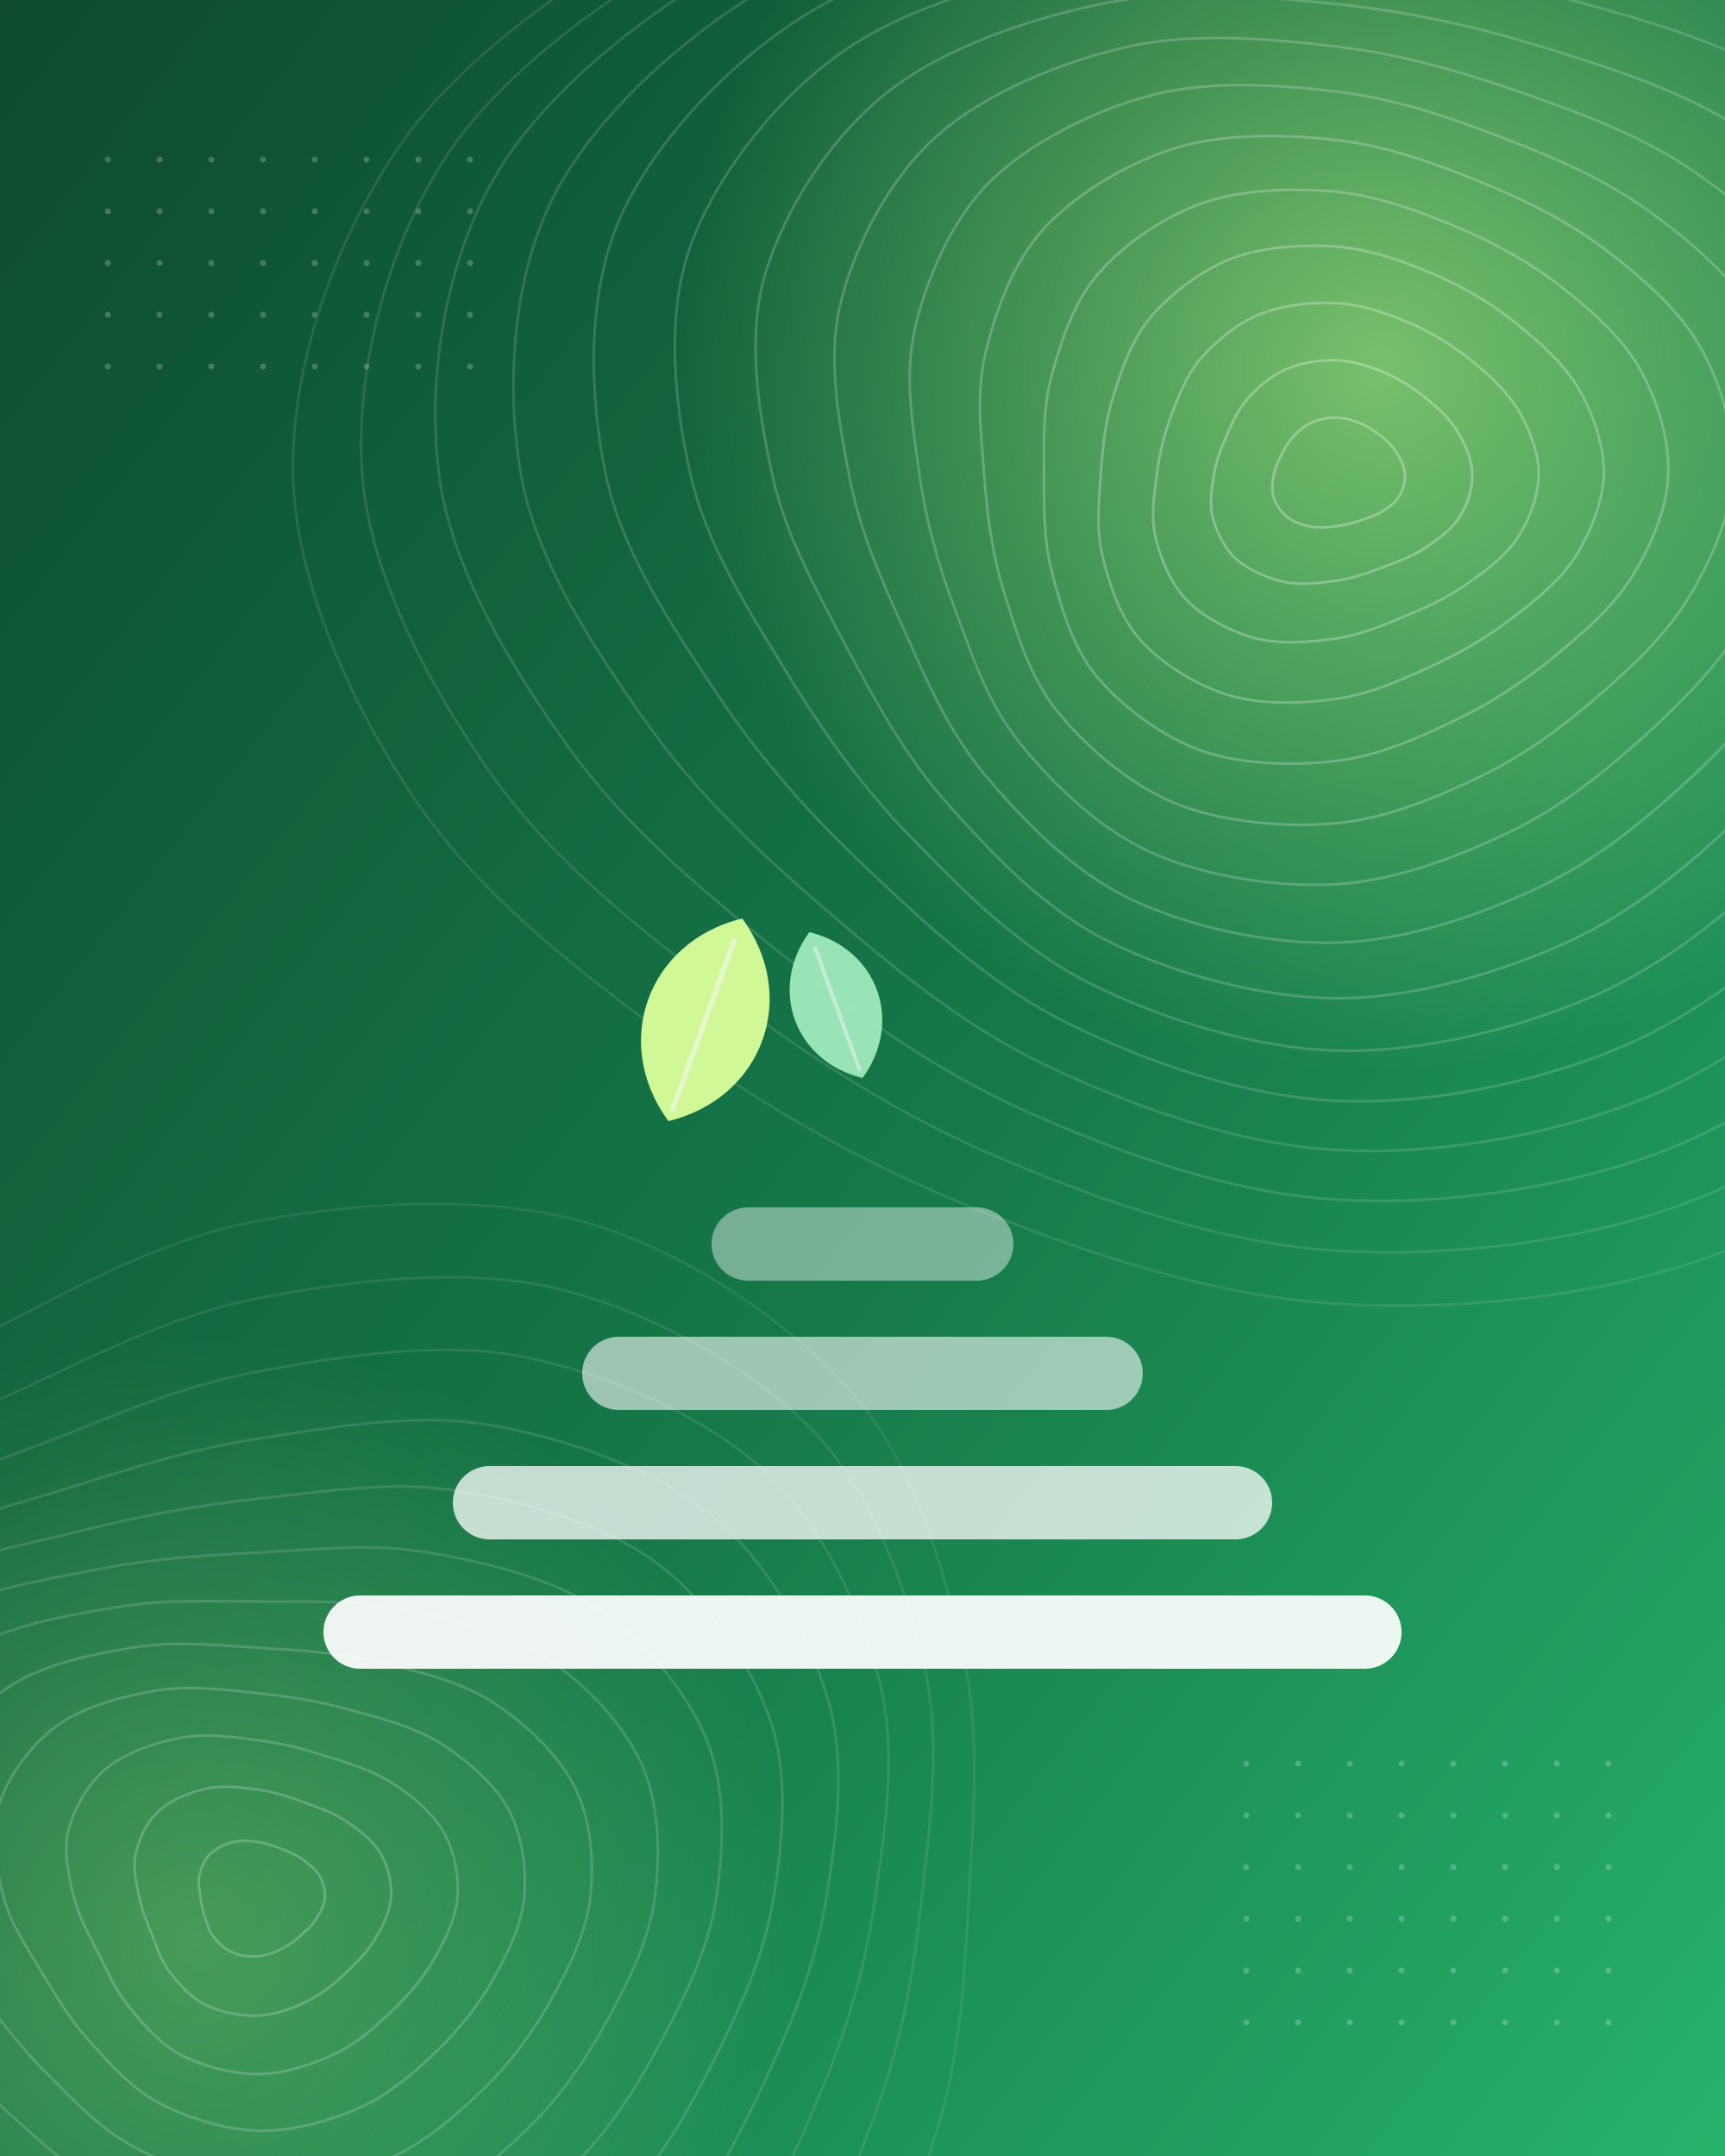
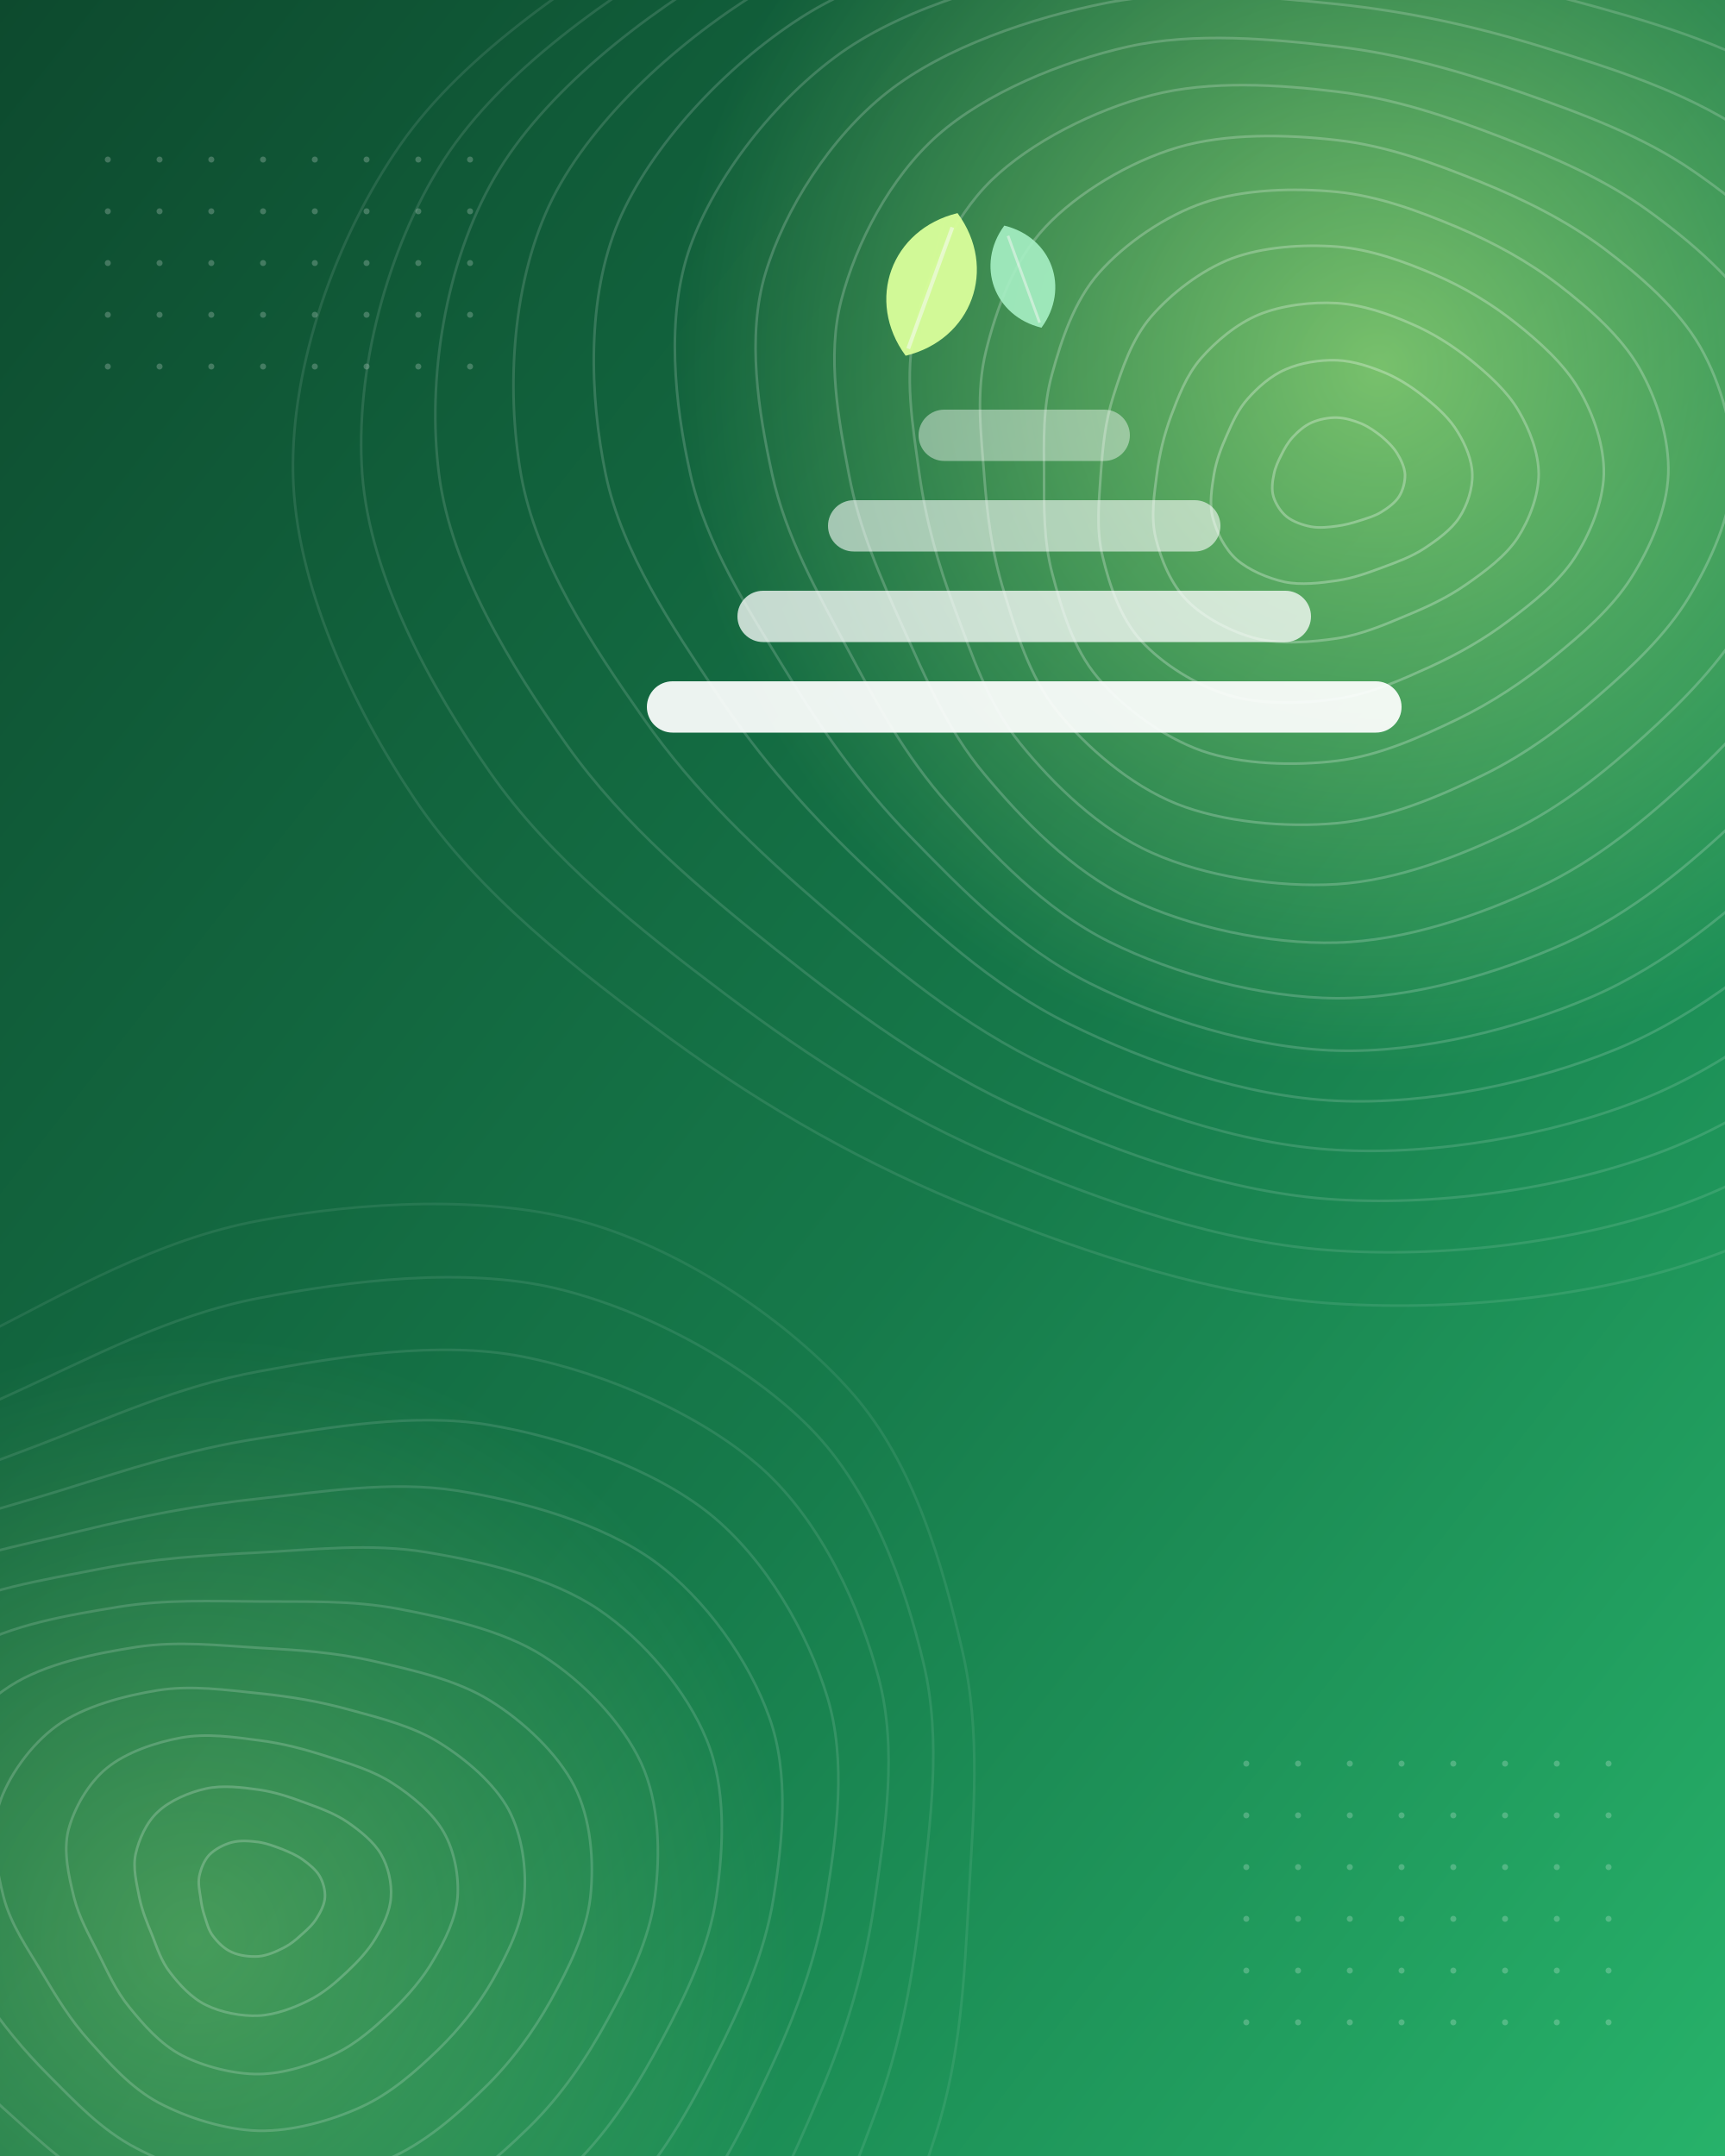
<svg xmlns="http://www.w3.org/2000/svg" viewBox="0 0 800 1000" preserveAspectRatio="xMidYMid slice">
  <defs>
    <linearGradient id="bg" x1="0" y1="0" x2="1" y2="1">
      <stop offset="0" stop-color="#0d4a2e" />
      <stop offset=".55" stop-color="#16794a" />
      <stop offset="1" stop-color="#27b26a" />
    </linearGradient>
    <radialGradient id="glow" cx=".5" cy=".5" r=".5">
      <stop offset="0" stop-color="#c8ff8a" stop-opacity=".55" />
      <stop offset="1" stop-color="#c8ff8a" stop-opacity="0" />
    </radialGradient>
    <pattern id="d" width="24" height="24" patternUnits="userSpaceOnUse">
      <circle cx="2" cy="2" r="1.4" fill="#fff" fill-opacity=".22" />
    </pattern>
  </defs>
  <rect width="800" height="1000" fill="url(#bg)" />
  <circle cx="640" cy="170" r="330" fill="url(#glow)" />
  <circle cx="90" cy="900" r="280" fill="url(#glow)" opacity=".5" />
  <path d="M651.6,220.0 C651.7,223.3 650.7,227.3 648.9,230.2 C647.1,233.1 643.7,235.6 640.6,237.5 C637.5,239.4 633.9,240.4 630.5,241.5 C627.1,242.6 623.7,243.5 620.0,244.0 C616.3,244.5 612.0,245.0 608.1,244.3 C604.3,243.6 599.7,242.0 596.8,239.7 C593.9,237.4 591.6,233.6 590.6,230.4 C589.6,227.1 590.1,223.2 590.8,220.0 C591.4,216.8 592.8,213.8 594.3,210.9 C595.7,208.0 597.3,205.2 599.6,202.7 C601.9,200.2 604.9,197.5 608.3,196.0 C611.7,194.5 616.1,193.6 620.0,193.7 C623.9,193.8 628.0,195.1 631.4,196.5 C634.9,198.0 637.9,200.2 640.7,202.4 C643.4,204.7 646.1,207.3 647.9,210.2 C649.7,213.1 651.4,216.7 651.6,220.0 Z" fill="none" stroke="#ffffff" stroke-opacity="0.30" stroke-width="1.2" />
  <path d="M682.8,220.0 C683.0,226.6 680.5,234.3 676.8,240.0 C673.1,245.7 666.4,250.5 660.5,254.4 C654.5,258.3 647.8,260.7 641.1,263.2 C634.3,265.7 627.6,268.2 620.0,269.3 C612.4,270.4 603.4,271.5 595.7,269.9 C588.0,268.2 579.1,264.4 573.5,259.5 C568.0,254.6 564.2,246.8 562.5,240.3 C560.7,233.7 562.0,226.4 563.0,220.0 C564.1,213.6 566.3,207.8 568.9,202.0 C571.5,196.1 574.1,190.0 578.7,184.9 C583.2,179.8 589.4,174.2 596.3,171.3 C603.1,168.3 612.2,166.8 620.0,167.1 C627.8,167.4 635.9,170.2 642.8,173.1 C649.7,176.1 655.9,180.3 661.4,184.8 C667.0,189.3 672.5,194.4 676.0,200.3 C679.6,206.1 682.7,213.4 682.8,220.0 Z" fill="none" stroke="#ffffff" stroke-opacity="0.29" stroke-width="1.2" />
  <path d="M713.6,220.0 C713.5,229.9 709.3,241.0 703.8,249.5 C698.2,258.0 688.7,265.0 680.1,271.0 C671.4,277.1 662.0,281.5 652.0,285.6 C642.0,289.8 631.5,294.3 620.0,296.1 C608.5,297.8 594.4,299.0 582.9,296.2 C571.4,293.3 558.6,286.6 550.8,278.8 C543.0,271.0 538.4,259.4 536.0,249.6 C533.6,239.8 535.3,229.4 536.5,220.0 C537.7,210.6 539.8,201.9 543.1,192.9 C546.5,184.0 550.1,174.2 556.9,166.3 C563.7,158.5 573.4,150.2 583.9,145.9 C594.4,141.6 608.3,139.9 620.0,140.6 C631.7,141.3 643.8,145.5 654.1,150.0 C664.5,154.4 673.8,160.4 682.2,167.1 C690.5,173.9 699.0,181.5 704.2,190.4 C709.4,199.2 713.6,210.1 713.6,220.0 Z" fill="none" stroke="#ffffff" stroke-opacity="0.27" stroke-width="1.2" />
  <path d="M743.8,220.0 C743.4,233.0 737.5,247.5 730.2,258.8 C722.8,270.1 710.9,279.4 699.8,287.8 C688.7,296.2 676.7,303.1 663.4,309.2 C650.1,315.2 635.6,321.9 620.0,324.1 C604.4,326.4 585.2,327.0 570.0,322.5 C554.9,318.0 539.0,307.9 529.2,297.2 C519.4,286.4 514.5,271.1 511.4,258.3 C508.2,245.4 509.7,232.5 510.5,220.0 C511.4,207.5 512.5,195.7 516.4,183.5 C520.3,171.3 524.8,157.4 533.9,146.8 C543.1,136.2 556.9,125.4 571.2,119.9 C585.6,114.5 604.3,113.2 620.0,114.4 C635.7,115.6 651.4,121.4 665.2,127.3 C679.0,133.2 691.6,140.8 702.8,149.7 C713.9,158.5 725.4,168.8 732.2,180.5 C739.1,192.2 744.1,207.0 743.8,220.0 Z" fill="none" stroke="#ffffff" stroke-opacity="0.26" stroke-width="1.2" />
  <path d="M773.7,220.0 C773.1,236.2 765.4,253.9 756.5,268.0 C747.5,282.2 733.6,294.1 720.1,305.1 C706.6,316.0 692.1,325.8 675.5,333.8 C658.8,341.8 639.7,350.5 620.0,352.9 C600.3,355.3 576.0,354.7 557.5,348.3 C539.0,341.8 520.7,327.9 509.1,314.3 C497.5,300.6 492.3,282.1 488.1,266.4 C483.9,250.7 484.2,235.5 484.2,220.0 C484.1,204.5 483.6,189.1 487.9,173.5 C492.2,157.9 498.1,139.6 509.8,126.4 C521.6,113.1 540.2,100.1 558.6,93.9 C576.9,87.7 600.5,87.1 620.0,89.0 C639.5,90.9 658.7,98.2 675.9,105.4 C693.0,112.6 709.1,121.5 723.1,132.3 C737.2,143.2 751.8,156.0 760.2,170.6 C768.6,185.3 774.3,203.8 773.7,220.0 Z" fill="none" stroke="#ffffff" stroke-opacity="0.24" stroke-width="1.2" />
  <path d="M803.6,220.0 C802.8,239.4 793.4,260.2 783.0,277.4 C772.6,294.5 756.9,309.2 741.1,322.9 C725.2,336.6 708.1,349.6 688.0,359.4 C667.8,369.3 643.7,379.6 620.0,381.8 C596.3,384.0 567.1,381.4 545.6,372.8 C524.0,364.1 503.8,346.5 490.5,330.1 C477.2,313.7 471.2,292.7 465.6,274.4 C459.9,256.0 457.8,238.6 456.4,220.0 C455.0,201.4 452.5,181.8 457.3,162.7 C462.0,143.6 470.1,120.9 484.9,105.2 C499.7,89.5 523.6,75.1 546.1,68.4 C568.6,61.7 596.7,62.3 620.0,65.0 C643.3,67.6 665.6,75.9 686.2,84.2 C706.8,92.5 726.4,102.3 743.5,115.0 C760.5,127.8 778.3,143.2 788.4,160.7 C798.4,178.2 804.5,200.6 803.6,220.0 Z" fill="none" stroke="#ffffff" stroke-opacity="0.23" stroke-width="1.2" />
  <path d="M833.9,220.0 C832.8,242.7 821.9,266.7 810.0,286.9 C798.1,307.1 780.9,324.8 762.7,341.3 C744.5,357.7 724.5,374.1 700.7,385.6 C676.9,397.1 647.7,408.4 620.0,410.1 C592.3,411.8 558.9,406.5 534.4,395.6 C509.9,384.8 488.4,363.7 473.1,344.8 C457.9,326.0 450.6,303.2 442.8,282.4 C435.0,261.6 429.5,241.9 426.4,220.0 C423.4,198.1 419.0,173.9 424.6,151.2 C430.1,128.5 441.4,101.6 459.7,83.7 C478.0,65.9 507.6,51.0 534.3,44.1 C561.0,37.2 593.0,39.2 620.0,42.5 C647.0,45.7 672.2,54.4 696.2,63.6 C720.2,72.8 744.0,83.0 764.1,97.5 C784.2,112.0 805.4,130.2 817.1,150.6 C828.7,171.0 835.1,197.3 833.9,220.0 Z" fill="none" stroke="#ffffff" stroke-opacity="0.21" stroke-width="1.2" />
  <path d="M864.7,220.0 C863.1,246.1 850.7,273.2 837.4,296.5 C824.1,319.9 805.4,340.9 784.8,360.1 C764.1,379.3 740.9,398.9 713.4,411.7 C686.0,424.6 651.6,436.4 620.0,437.2 C588.4,438.1 551.3,429.9 524.1,416.9 C496.8,403.8 474.0,380.0 456.5,359.0 C438.9,338.0 429.2,314.0 418.7,290.9 C408.3,267.7 398.4,245.3 393.7,220.0 C388.9,194.7 383.3,165.3 390.2,139.1 C397.0,112.9 412.7,82.3 434.9,62.7 C457.1,43.1 492.5,28.5 523.3,21.6 C554.2,14.8 589.5,18.0 620.0,21.6 C650.5,25.2 678.6,33.5 706.2,43.1 C733.8,52.8 762.0,63.2 785.4,79.4 C808.9,95.6 833.5,116.7 846.7,140.2 C859.9,163.6 866.2,193.9 864.7,220.0 Z" fill="none" stroke="#ffffff" stroke-opacity="0.20" stroke-width="1.2" />
  <path d="M895.7,220.0 C893.7,249.5 879.7,279.7 864.9,306.2 C850.1,332.7 830.1,357.0 807.0,378.9 C783.8,400.8 757.1,423.4 726.0,437.4 C694.8,451.4 655.3,463.1 620.0,463.0 C584.7,462.8 544.4,451.7 514.4,436.8 C484.3,421.8 460.1,396.0 439.8,373.2 C419.5,350.4 406.2,325.6 392.6,300.1 C379.0,274.5 364.4,248.9 358.1,220.0 C351.8,191.1 346.1,156.2 355.0,126.7 C363.9,97.1 385.1,63.6 411.5,42.8 C437.9,21.9 478.7,8.1 513.4,1.3 C548.2,-5.5 586.2,-1.5 620.0,1.9 C653.8,5.4 685.1,12.4 716.4,22.1 C747.8,31.8 781.1,42.4 808.0,60.2 C834.8,78.1 862.7,102.8 877.3,129.4 C891.9,156.0 897.8,190.5 895.7,220.0 Z" fill="none" stroke="#ffffff" stroke-opacity="0.19" stroke-width="1.2" />
  <path d="M926.6,220.0 C923.9,252.9 908.4,286.2 892.1,315.8 C875.8,345.4 854.5,373.1 828.9,397.5 C803.2,422.0 772.9,447.4 738.1,462.4 C703.3,477.3 658.8,488.4 620.0,487.3 C581.2,486.2 538.0,472.4 505.1,455.9 C472.1,439.3 445.8,412.3 422.3,388.1 C398.7,363.8 380.8,338.2 363.8,310.2 C346.8,282.2 327.5,252.6 320.2,220.0 C312.9,187.4 308.5,147.0 320.1,114.4 C331.8,81.8 359.3,46.4 390.0,24.5 C420.8,2.7 466.3,-9.7 504.7,-16.7 C543.0,-23.7 582.9,-20.0 620.0,-17.2 C657.1,-14.5 692.0,-9.8 727.3,-0.3 C762.7,9.2 801.7,20.1 832.0,39.8 C862.2,59.6 893.0,88.3 908.8,118.3 C924.6,148.3 929.4,187.1 926.6,220.0 Z" fill="none" stroke="#ffffff" stroke-opacity="0.17" stroke-width="1.2" />
  <path d="M956.7,220.0 C953.1,256.3 936.3,292.5 918.6,325.1 C900.8,357.7 878.4,388.9 850.3,415.8 C822.2,442.7 788.2,470.7 749.9,486.5 C711.5,502.3 662.3,512.5 620.0,510.6 C577.7,508.7 531.9,492.7 495.8,474.9 C459.7,457.2 430.6,429.7 403.4,404.1 C376.1,378.5 352.6,352.0 332.2,321.3 C311.8,290.6 288.5,256.4 280.9,220.0 C273.4,183.6 271.9,138.0 286.9,102.7 C301.9,67.5 336.1,31.0 371.1,8.4 C406.1,-14.2 455.3,-25.3 496.8,-32.9 C538.2,-40.5 579.6,-38.3 620.0,-37.0 C660.4,-35.6 699.7,-33.9 739.3,-24.7 C778.8,-15.6 824.0,-3.9 857.5,18.1 C891.1,40.1 924.2,73.4 940.7,107.1 C957.2,140.7 960.4,183.7 956.7,220.0 Z" fill="none" stroke="#ffffff" stroke-opacity="0.16" stroke-width="1.2" />
  <path d="M985.3,220.0 C980.6,259.7 962.9,298.4 943.9,334.0 C924.9,369.6 901.7,404.3 871.3,433.6 C840.8,462.9 803.2,493.4 761.3,510.0 C719.4,526.6 665.9,536.0 620.0,533.4 C574.1,530.9 525.7,513.3 486.2,494.6 C446.6,476.0 414.0,448.6 382.7,421.7 C351.4,394.8 321.9,366.9 298.4,333.2 C274.8,299.6 248.6,260.2 241.6,220.0 C234.6,179.8 237.5,129.5 256.3,92.0 C275.2,54.4 315.9,17.8 354.7,-5.5 C393.5,-28.8 445.1,-39.3 489.3,-48.1 C533.6,-56.9 576.2,-57.8 620.0,-58.4 C663.8,-59.1 708.4,-60.7 752.4,-51.8 C796.5,-42.8 847.8,-29.4 884.4,-4.7 C921.0,19.9 955.3,58.6 972.1,96.0 C989.0,133.5 990.0,180.3 985.3,220.0 Z" fill="none" stroke="#ffffff" stroke-opacity="0.14" stroke-width="1.2" />
  <path d="M1011.6,220.0 C1006.0,262.8 988.0,304.0 968.1,342.6 C948.2,381.1 924.5,419.4 892.0,451.2 C859.4,483.0 818.0,515.8 772.7,533.4 C727.4,550.9 669.5,559.4 620.0,556.4 C570.5,553.5 519.3,534.8 476.0,515.5 C432.7,496.2 395.8,469.1 360.3,440.8 C324.8,412.5 289.1,382.5 263.0,345.7 C236.9,308.9 209.2,263.9 203.6,220.0 C197.9,176.1 206.4,122.0 229.3,82.4 C252.1,42.8 298.5,6.8 340.6,-17.5 C382.7,-41.8 435.3,-52.6 481.9,-63.5 C528.4,-74.3 572.5,-79.7 620.0,-82.7 C667.5,-85.7 718.3,-90.6 767.0,-81.6 C815.6,-72.5 872.8,-56.0 912.0,-28.2 C951.2,-0.3 985.5,44.1 1002.1,85.5 C1018.7,126.8 1017.3,177.2 1011.6,220.0 Z" fill="none" stroke="#ffffff" stroke-opacity="0.13" stroke-width="1.2" />
  <path d="M1035.5,220.0 C1029.2,265.8 1012.0,309.3 991.6,350.8 C971.1,392.3 947.5,434.6 912.9,469.0 C878.4,503.4 833.1,538.6 784.3,557.1 C735.5,575.7 673.2,583.4 620.0,580.1 C566.8,576.9 512.4,557.6 465.2,537.7 C417.9,517.9 376.0,491.0 336.4,461.1 C296.7,431.2 255.3,398.5 227.3,358.3 C199.2,318.1 171.6,267.3 168.0,220.0 C164.5,172.7 179.2,115.6 205.8,74.2 C232.5,32.8 283.3,-2.5 327.9,-28.3 C372.5,-54.0 425.0,-66.5 473.7,-80.2 C522.4,-93.9 568.5,-105.0 620.0,-110.5 C671.5,-116.1 729.4,-123.6 782.6,-113.7 C835.8,-103.8 898.1,-83.0 939.3,-51.4 C980.4,-19.8 1013.5,30.6 1029.5,75.8 C1045.6,121.0 1041.8,174.2 1035.5,220.0 Z" fill="none" stroke="#ffffff" stroke-opacity="0.11" stroke-width="1.2" />
  <path d="M1057.1,220.0 C1050.6,268.6 1035.5,314.5 1015.1,359.1 C994.7,403.7 971.2,450.4 934.7,487.5 C898.2,524.6 848.7,562.2 796.3,581.7 C743.8,601.3 677.1,608.2 620.0,604.7 C562.9,601.3 505.1,581.6 453.7,561.2 C402.3,540.8 355.1,514.0 311.5,482.2 C268.0,450.4 221.6,414.3 192.3,370.6 C163.0,326.9 137.0,270.6 135.9,220.0 C134.8,169.4 155.7,110.2 185.7,67.1 C215.7,24.0 269.2,-10.9 315.6,-38.7 C362.0,-66.5 413.5,-82.4 464.2,-99.6 C515.0,-116.9 564.2,-134.3 620.0,-142.2 C675.8,-150.2 741.5,-158.8 799.0,-147.4 C856.6,-135.9 922.8,-109.2 965.2,-73.5 C1007.7,-37.7 1038.3,18.4 1053.7,67.3 C1069.0,116.2 1063.5,171.4 1057.1,220.0 Z" fill="none" stroke="#ffffff" stroke-opacity="0.10" stroke-width="1.2" />
  <path d="M150.7,880.0 C150.5,883.2 148.8,886.7 147.0,889.5 C145.3,892.4 142.7,894.8 140.1,897.1 C137.5,899.5 134.8,901.8 131.4,903.5 C128.1,905.2 124.0,907.0 120.0,907.4 C116.0,907.7 111.1,907.1 107.6,905.5 C104.0,904.0 100.9,900.8 98.8,898.0 C96.7,895.3 95.9,891.8 94.9,888.8 C93.9,885.8 93.4,883.1 93.0,880.0 C92.5,876.9 91.8,873.6 92.4,870.3 C93.1,867.0 94.5,863.1 97.0,860.4 C99.5,857.8 103.7,855.5 107.6,854.5 C111.4,853.5 116.1,853.9 120.0,854.4 C123.9,855.0 127.4,856.4 130.9,857.7 C134.3,859.1 137.6,860.5 140.5,862.6 C143.4,864.7 146.5,867.2 148.2,870.1 C149.9,873.0 150.9,876.8 150.7,880.0 Z" fill="none" stroke="#ffffff" stroke-opacity="0.22" stroke-width="1.2" />
  <path d="M181.3,880.0 C180.9,886.5 177.6,893.3 174.1,899.1 C170.7,904.8 165.9,909.9 160.8,914.7 C155.7,919.5 150.1,924.4 143.3,927.8 C136.5,931.2 127.9,934.5 120.0,934.9 C112.1,935.3 102.5,933.4 95.6,930.0 C88.8,926.7 83.1,920.4 78.9,914.9 C74.7,909.5 72.8,903.3 70.5,897.4 C68.1,891.6 65.9,886.3 64.6,880.0 C63.4,873.7 61.5,866.5 62.9,859.9 C64.4,853.3 67.8,845.3 73.3,840.3 C78.7,835.2 87.7,831.3 95.5,829.6 C103.2,827.9 112.3,829.0 120.0,830.1 C127.7,831.2 134.6,833.6 141.4,836.1 C148.3,838.6 155.2,841.1 161.1,845.1 C166.9,849.1 173.3,854.2 176.7,860.0 C180.1,865.9 181.8,873.5 181.3,880.0 Z" fill="none" stroke="#ffffff" stroke-opacity="0.21" stroke-width="1.2" />
  <path d="M212.2,880.0 C211.4,889.8 206.4,899.9 201.3,908.6 C196.3,917.4 189.5,925.3 181.9,932.6 C174.2,939.9 165.7,947.7 155.4,952.6 C145.0,957.5 131.8,961.9 120.0,962.0 C108.2,962.1 94.3,958.4 84.3,953.3 C74.3,948.1 66.4,938.9 60.0,931.0 C53.6,923.2 50.0,914.7 45.7,906.2 C41.4,897.7 36.7,889.5 34.3,880.0 C32.0,870.5 29.2,858.9 31.7,848.9 C34.3,838.9 40.8,827.2 49.5,820.1 C58.2,812.9 72.2,808.1 83.9,806.0 C95.7,803.8 108.7,805.7 120.0,807.2 C131.3,808.6 141.5,811.4 151.8,814.7 C162.2,818.0 173.2,821.3 182.2,827.2 C191.2,833.0 200.8,841.0 205.8,849.8 C210.8,858.6 212.9,870.2 212.2,880.0 Z" fill="none" stroke="#ffffff" stroke-opacity="0.19" stroke-width="1.2" />
  <path d="M243.1,880.0 C241.9,893.2 235.2,906.4 228.6,918.2 C221.9,930.0 213.3,940.8 203.2,950.7 C193.0,960.5 181.3,971.0 167.4,977.3 C153.6,983.6 135.6,988.6 120.0,988.3 C104.4,987.9 86.7,982.2 73.6,975.3 C60.5,968.3 50.5,956.7 41.5,946.7 C32.5,936.7 26.3,926.4 19.7,915.3 C13.1,904.2 5.1,893.0 1.7,880.0 C-1.6,867.0 -4.7,850.8 -0.6,837.5 C3.5,824.3 14.1,809.3 26.4,800.4 C38.7,791.5 57.6,786.5 73.2,784.0 C88.8,781.5 105.1,783.9 120.0,785.4 C134.9,786.9 148.3,789.2 162.4,793.1 C176.4,796.9 191.9,800.8 204.1,808.5 C216.4,816.2 229.3,827.3 235.8,839.2 C242.2,851.2 244.3,866.8 243.1,880.0 Z" fill="none" stroke="#ffffff" stroke-opacity="0.18" stroke-width="1.2" />
  <path d="M273.8,880.0 C271.9,896.5 263.7,912.9 255.5,927.7 C247.2,942.5 237.1,956.4 224.4,968.7 C211.7,981.1 196.7,994.3 179.3,1001.7 C161.9,1009.2 139.3,1014.5 120.0,1013.6 C100.7,1012.7 79.5,1004.9 63.3,996.4 C47.0,988.0 34.6,974.6 22.7,962.7 C10.8,950.8 1.1,938.9 -8.2,925.1 C-17.4,911.3 -28.7,896.5 -32.9,880.0 C-37.0,863.5 -39.3,842.4 -33.1,826.1 C-26.8,809.8 -11.4,792.4 4.7,782.0 C20.8,771.6 44.2,766.9 63.4,763.9 C82.7,761.0 101.7,763.2 120.0,764.3 C138.3,765.3 155.5,766.4 173.4,770.5 C191.2,774.6 211.8,779.1 227.3,788.8 C242.8,798.4 258.6,813.3 266.4,828.5 C274.1,843.7 275.6,863.5 273.8,880.0 Z" fill="none" stroke="#ffffff" stroke-opacity="0.17" stroke-width="1.2" />
  <path d="M303.7,880.0 C301.1,899.9 291.4,919.2 281.7,936.9 C272.0,954.7 260.5,971.8 245.4,986.6 C230.3,1001.4 211.9,1017.2 191.0,1025.8 C170.1,1034.4 143.0,1039.5 120.0,1038.1 C97.0,1036.7 72.5,1027.1 53.1,1017.3 C33.6,1007.5 18.3,992.9 3.2,979.3 C-12.0,965.7 -26.1,952.2 -38.1,935.7 C-50.1,919.1 -64.5,900.1 -68.9,880.0 C-73.3,859.9 -73.6,834.1 -64.6,815.0 C-55.6,795.9 -34.9,776.8 -15.1,765.2 C4.7,753.6 31.9,749.1 54.4,745.4 C76.9,741.7 98.2,742.7 120.0,742.8 C141.8,743.0 163.2,742.1 185.2,746.3 C207.1,750.5 233.1,756.1 251.8,768.0 C270.5,779.9 288.6,798.9 297.3,817.6 C305.9,836.3 306.3,860.1 303.7,880.0 Z" fill="none" stroke="#ffffff" stroke-opacity="0.15" stroke-width="1.2" />
  <path d="M332.2,880.0 C328.8,903.2 318.1,925.2 307.1,945.9 C296.1,966.6 283.6,987.0 266.2,1004.2 C248.8,1021.5 227.0,1039.9 202.6,1049.6 C178.3,1059.2 146.6,1064.1 120.0,1062.3 C93.4,1060.5 65.7,1049.4 42.7,1038.5 C19.8,1027.6 1.1,1012.3 -17.6,997.0 C-36.4,981.7 -55.2,966.3 -69.8,946.8 C-84.4,927.3 -101.1,903.7 -105.2,880.0 C-109.3,856.3 -106.2,826.2 -94.2,804.6 C-82.1,782.9 -56.2,762.9 -32.8,750.1 C-9.5,737.3 20.4,732.8 45.8,727.8 C71.3,722.8 94.6,721.4 120.0,720.1 C145.4,718.8 171.8,715.6 198.0,720.0 C224.2,724.3 255.7,731.8 277.3,746.3 C298.9,760.8 318.6,784.6 327.7,806.9 C336.9,829.2 335.6,856.8 332.2,880.0 Z" fill="none" stroke="#ffffff" stroke-opacity="0.14" stroke-width="1.2" />
  <path d="M358.8,880.0 C354.6,906.3 343.6,930.9 331.6,954.5 C319.7,978.2 306.5,1002.1 286.9,1021.9 C267.4,1041.7 242.1,1062.6 214.2,1073.4 C186.4,1084.2 150.4,1088.7 120.0,1086.6 C89.6,1084.4 58.7,1072.2 32.1,1060.4 C5.5,1048.6 -17.2,1032.7 -39.7,1015.8 C-62.2,998.8 -85.9,981.1 -102.8,958.4 C-119.6,935.8 -137.6,907.2 -140.7,880.0 C-143.7,852.8 -136.5,819.0 -121.1,795.1 C-105.8,771.2 -75.2,750.7 -48.8,736.5 C-22.4,722.4 9.1,717.1 37.2,710.1 C65.4,703.2 90.9,698.2 120.0,695.1 C149.1,692.0 181.3,686.6 211.9,691.4 C242.5,696.2 279.2,706.6 303.4,724.1 C327.5,741.7 347.6,770.6 356.8,796.6 C366.1,822.6 363.0,853.7 358.8,880.0 Z" fill="none" stroke="#ffffff" stroke-opacity="0.13" stroke-width="1.2" />
  <path d="M383.3,880.0 C378.6,909.3 368.3,936.3 355.7,963.0 C343.2,989.7 329.7,1017.5 308.1,1039.9 C286.5,1062.4 257.4,1085.8 226.1,1097.7 C194.7,1109.5 154.2,1113.7 120.0,1111.3 C85.8,1108.9 51.5,1095.8 21.0,1083.2 C-9.5,1070.6 -36.7,1054.3 -62.8,1035.4 C-89.0,1016.6 -117.5,996.1 -136.1,970.2 C-154.6,944.3 -172.7,910.6 -174.2,880.0 C-175.8,849.4 -163.7,812.6 -145.2,786.6 C-126.8,760.6 -92.4,739.9 -63.5,724.0 C-34.7,708.1 -2.5,700.8 28.1,691.3 C58.6,681.8 86.9,672.3 120.0,667.2 C153.1,662.1 191.9,655.1 226.8,660.9 C261.6,666.7 303.0,681.2 329.2,702.2 C355.3,723.3 374.7,757.5 383.7,787.2 C392.7,816.8 388.0,850.7 383.3,880.0 Z" fill="none" stroke="#ffffff" stroke-opacity="0.12" stroke-width="1.2" />
  <path d="M405.9,880.0 C401.4,912.1 392.8,941.8 380.1,971.6 C367.5,1001.4 353.9,1033.5 330.2,1058.7 C306.6,1083.9 273.3,1109.7 238.3,1122.7 C203.2,1135.7 158.1,1139.2 120.0,1136.6 C81.9,1133.9 43.9,1120.3 9.5,1106.8 C-24.9,1093.3 -56.9,1076.4 -86.6,1055.6 C-116.3,1034.7 -149.0,1010.9 -168.8,981.7 C-188.6,952.4 -205.6,913.8 -205.2,880.0 C-204.9,846.2 -187.9,807.1 -166.7,779.0 C-145.5,751.0 -108.8,729.8 -78.0,711.7 C-47.3,693.5 -15.2,682.9 17.8,670.3 C50.8,657.7 82.6,642.9 120.0,636.1 C157.4,629.2 203.3,621.7 242.2,629.2 C281.1,636.8 326.1,656.5 353.7,681.4 C381.2,706.3 398.9,745.6 407.6,778.7 C416.3,811.8 410.5,847.9 405.9,880.0 Z" fill="none" stroke="#ffffff" stroke-opacity="0.10" stroke-width="1.2" />
  <path d="M427.5,880.0 C423.8,914.9 418.1,947.5 405.8,980.6 C393.5,1013.7 379.5,1050.7 353.7,1078.7 C327.9,1106.7 289.9,1134.7 250.9,1148.6 C211.9,1162.6 162.2,1165.3 120.0,1162.3 C77.8,1159.3 36.2,1145.1 -2.2,1130.7 C-40.6,1116.3 -77.4,1098.8 -110.4,1075.8 C-143.4,1052.8 -179.6,1025.4 -200.1,992.7 C-220.7,960.1 -235.7,916.8 -233.4,880.0 C-231.1,843.2 -209.8,802.3 -186.5,772.1 C-163.1,741.9 -125.5,719.6 -93.4,698.6 C-61.3,677.7 -29.5,662.3 6.1,646.2 C41.6,630.1 78.1,610.2 120.0,602.1 C161.9,594.0 215.0,587.5 257.6,597.5 C300.3,607.6 347.5,633.5 375.9,662.5 C404.4,691.5 419.7,735.2 428.3,771.4 C436.9,807.7 431.3,845.1 427.5,880.0 Z" fill="none" stroke="#ffffff" stroke-opacity="0.09" stroke-width="1.2" />
  <path d="M449.3,880.0 C447.2,917.6 445.6,953.8 433.8,990.5 C422.1,1027.2 407.2,1069.3 378.9,1100.1 C350.6,1130.8 307.0,1160.6 263.9,1175.2 C220.7,1189.9 166.3,1191.4 120.0,1188.0 C73.7,1184.5 28.5,1169.9 -13.8,1154.5 C-56.1,1139.1 -97.7,1120.9 -133.7,1095.6 C-169.7,1070.4 -208.8,1039.1 -229.7,1003.1 C-250.7,967.2 -263.2,919.6 -259.2,880.0 C-255.2,840.4 -230.4,798.0 -205.6,765.4 C-180.8,732.7 -143.5,708.5 -110.5,684.1 C-77.4,659.7 -45.6,638.6 -7.2,618.9 C31.2,599.3 73.4,574.8 120.0,566.2 C166.6,557.5 226.6,553.9 272.4,567.2 C318.3,580.5 366.2,613.1 395.2,646.1 C424.2,679.1 437.2,726.2 446.2,765.2 C455.2,804.1 451.3,842.4 449.3,880.0 Z" fill="none" stroke="#ffffff" stroke-opacity="0.08" stroke-width="1.2" />
  <rect x="40" y="60" width="200" height="130" fill="url(#d)" />
  <rect x="560" y="800" width="200" height="140" fill="url(#d)" />
-   <g transform="translate(150 560)" fill="#fff">
+   <g transform="translate(300 190) scale(.7)" fill="#fff">
    <rect x="0" y="180" width="500" height="34" rx="17" fill-opacity=".92" />
    <rect x="60" y="120" width="380" height="34" rx="17" fill-opacity=".75" />
    <rect x="120" y="60" width="260" height="34" rx="17" fill-opacity=".58" />
    <rect x="180" y="0" width="140" height="34" rx="17" fill-opacity=".42" />
  </g>
-   <g transform="translate(310 520) rotate(-70) scale(1.25)" opacity="0.95">
+   <g transform="translate(420 165) rotate(-70) scale(.88)" opacity="0.95">
    <path d="M0,0 C20,-30 60,-30 80,0 C60,30 20,30 0,0Z" fill="#d9ff9a" />
    <path d="M4,0 L72,0" stroke="#ffffff" stroke-opacity=".55" stroke-width="2" />
  </g>
-   <g transform="translate(400 500) rotate(-110) scale(0.9)" opacity="0.9">
+   <g transform="translate(483 152) rotate(-110) scale(.63)" opacity="0.9">
    <path d="M0,0 C20,-30 60,-30 80,0 C60,30 20,30 0,0Z" fill="#a6f0c4" />
    <path d="M4,0 L72,0" stroke="#ffffff" stroke-opacity=".55" stroke-width="2" />
  </g>
</svg>
